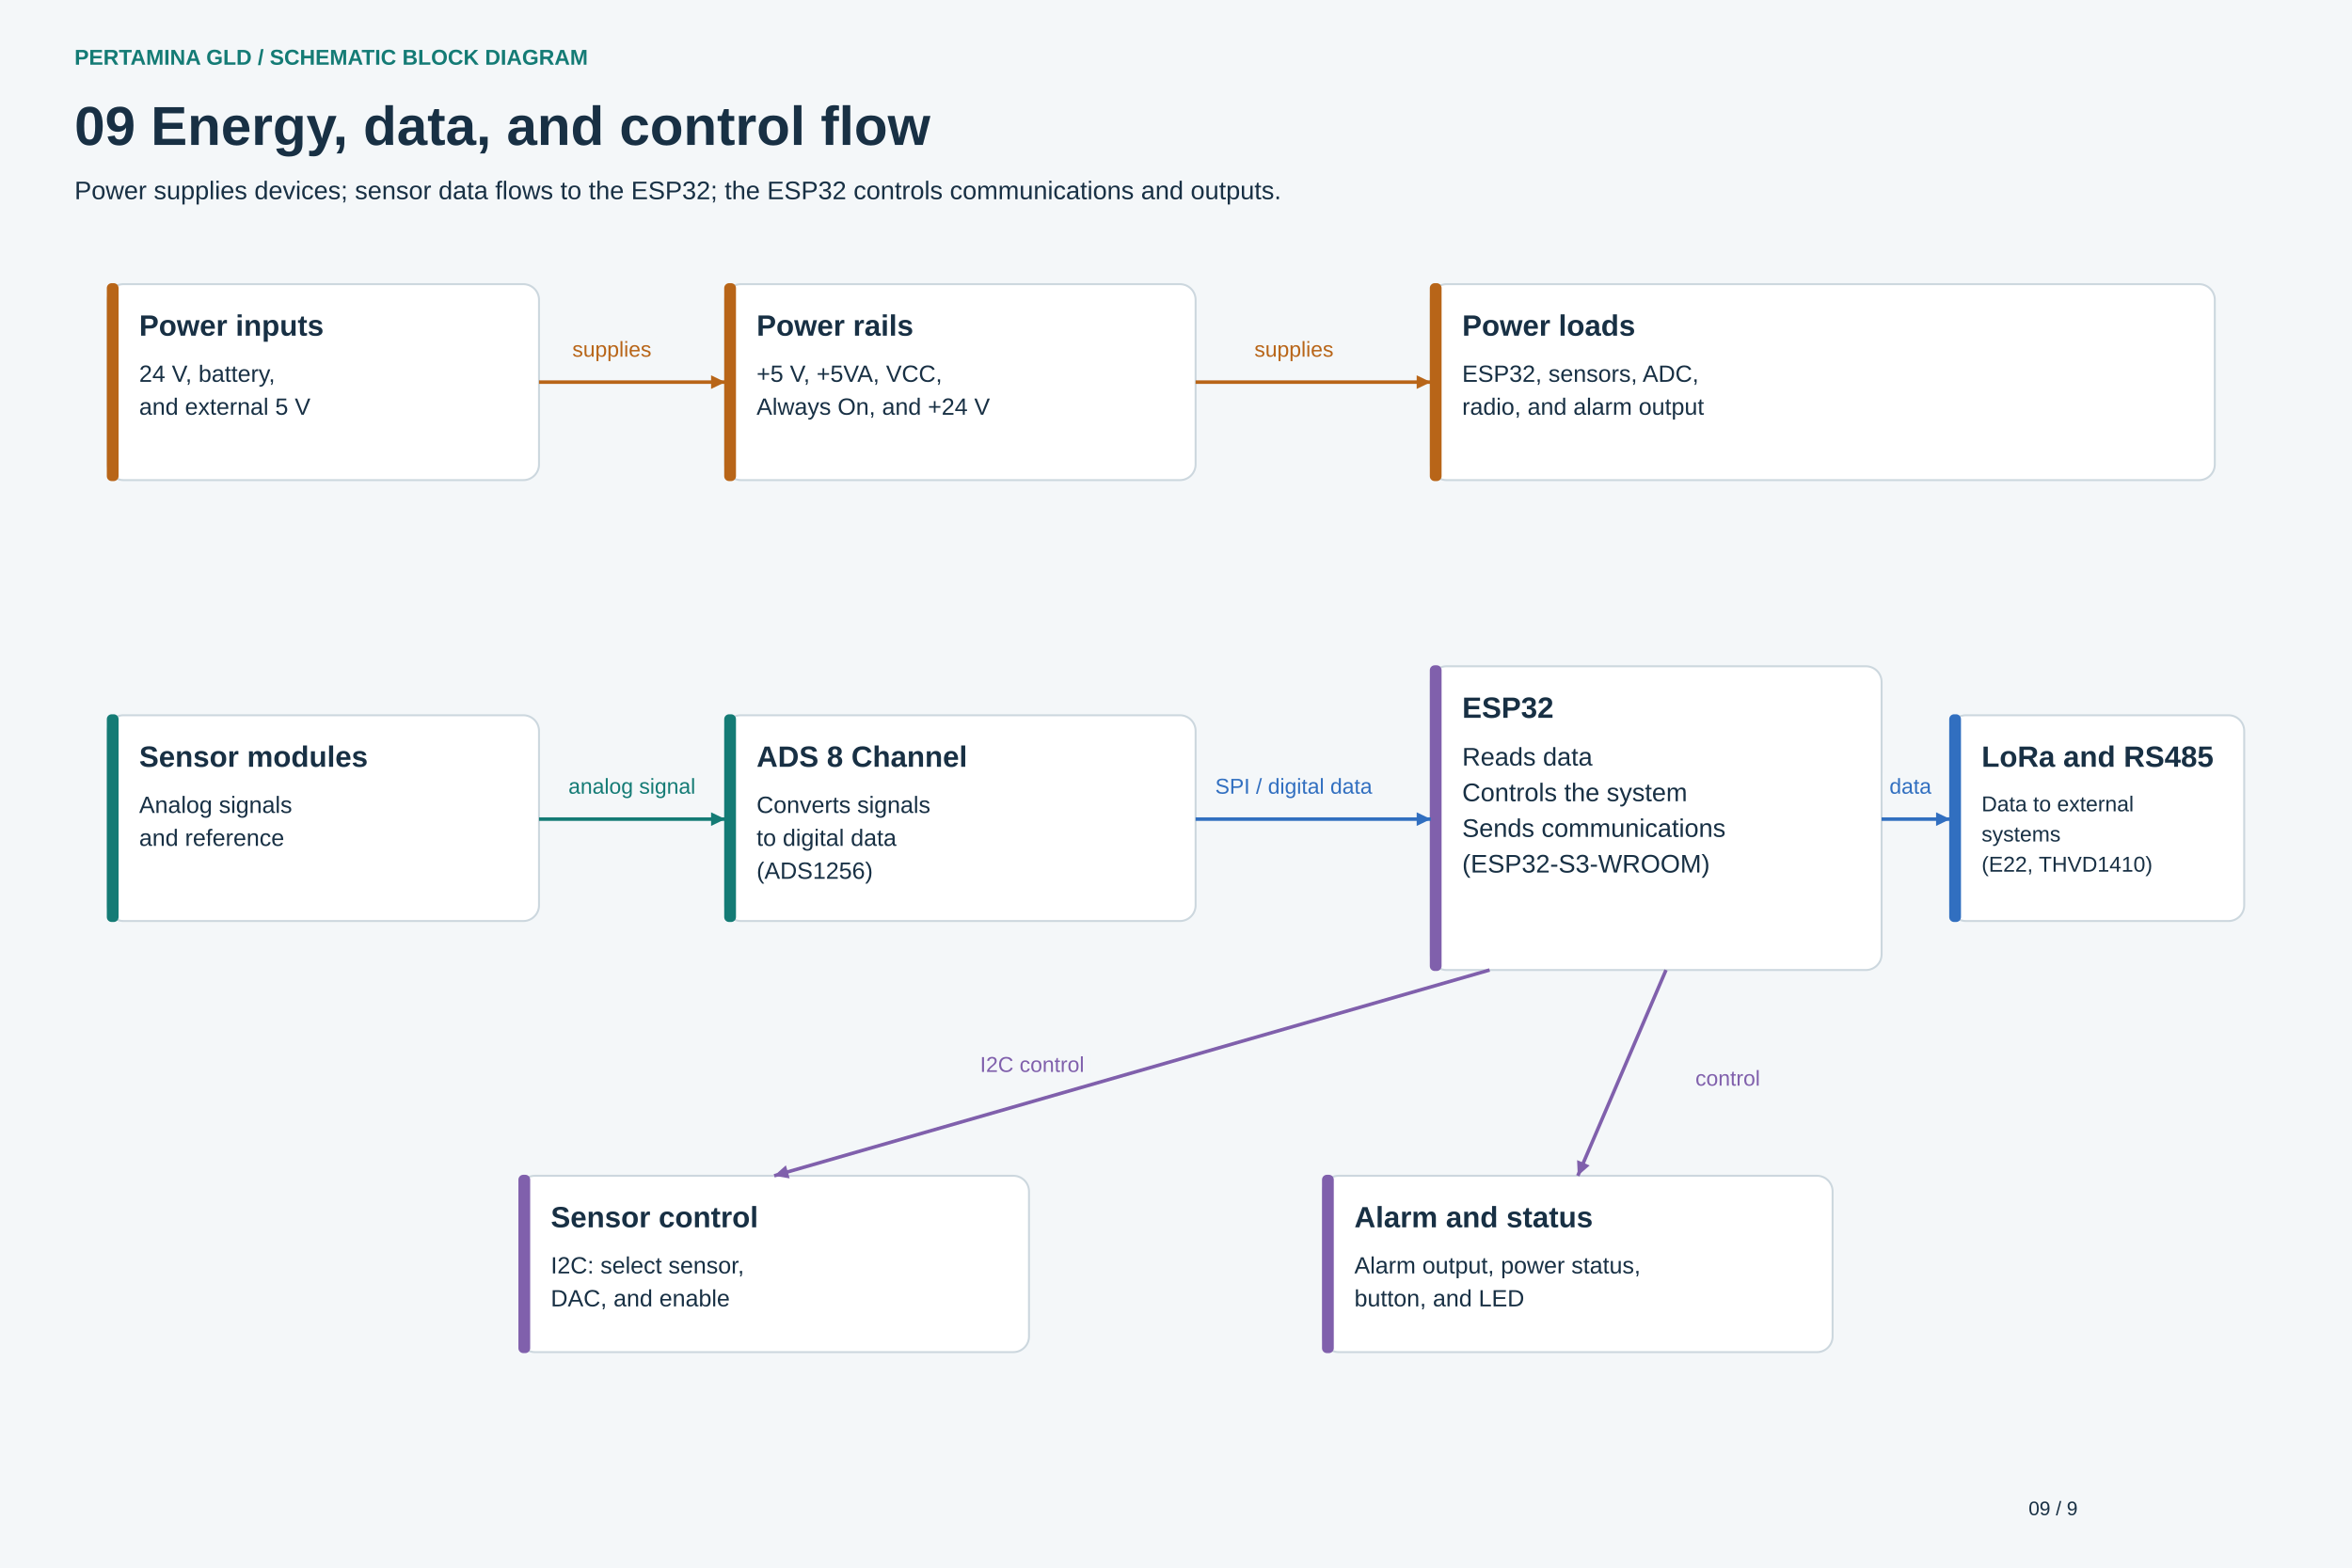
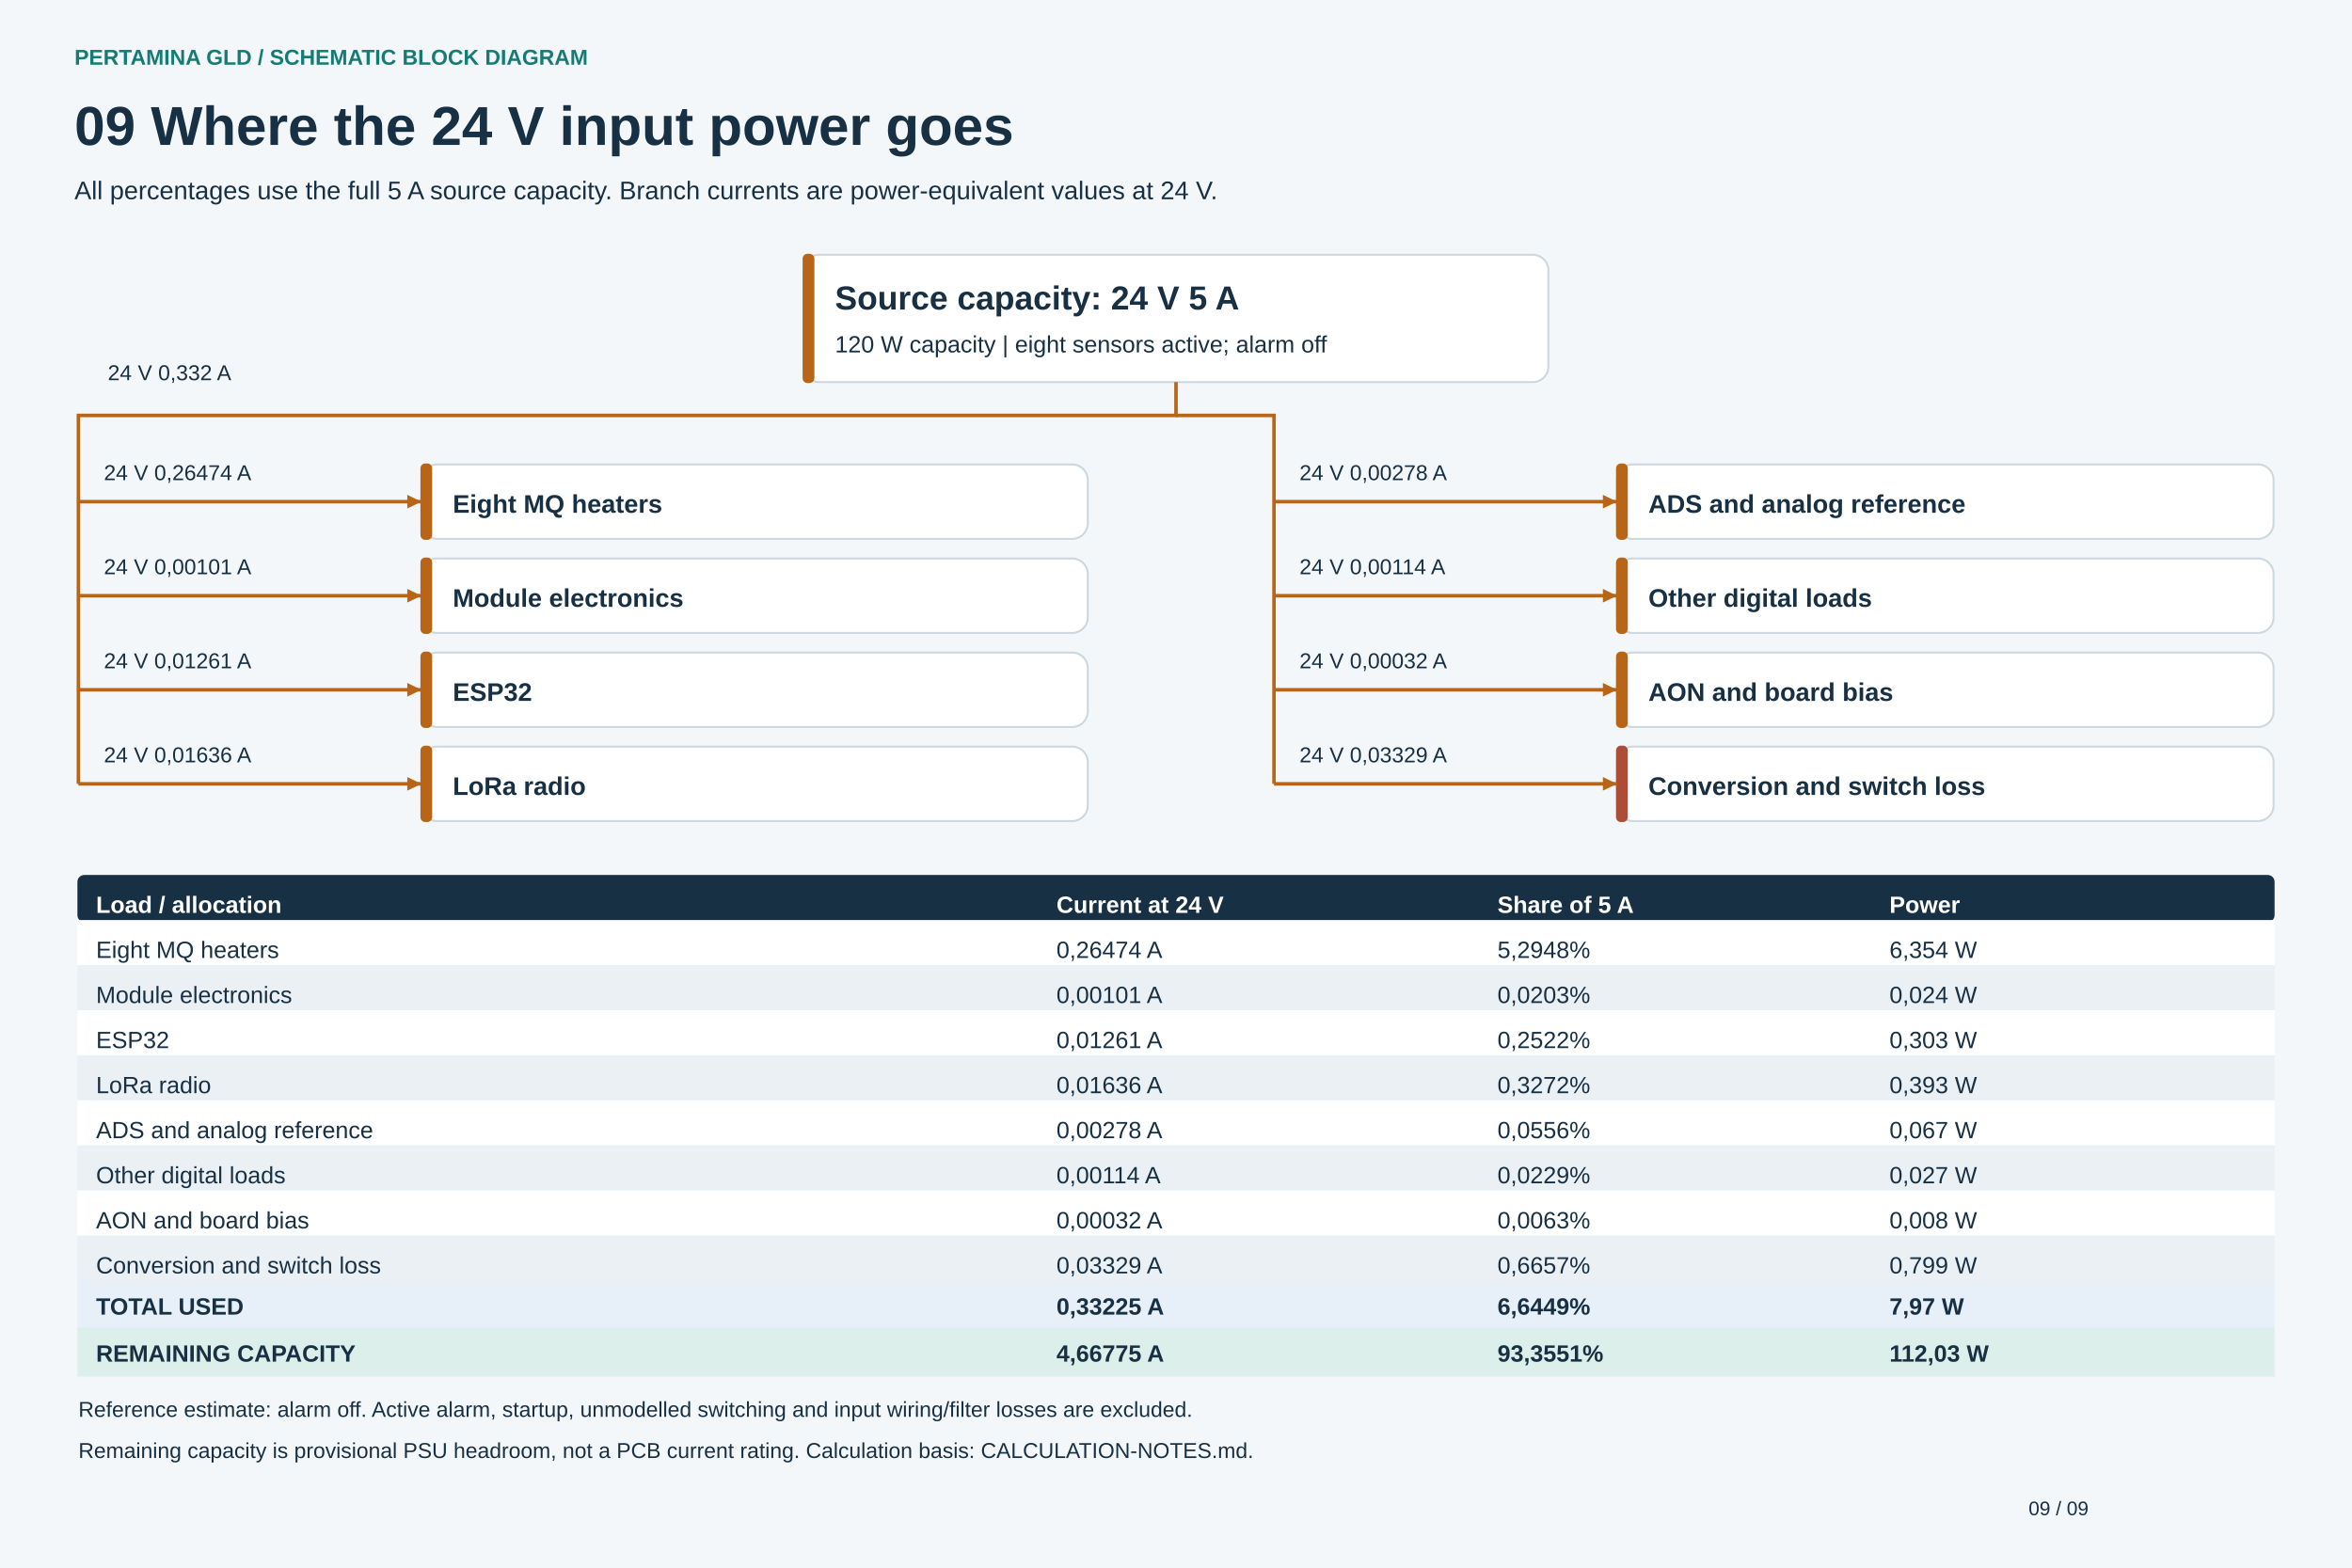
<svg xmlns="http://www.w3.org/2000/svg" viewBox="0 0 1200 800" width="1200" height="800">
  <rect x="0" y="0" width="1200" height="800" rx="0" fill="#F4F7F9" stroke="#F4F7F9" />
  <text x="38" y="33.02" font-family="Arial,sans-serif" font-size="11" font-weight="700" fill="#147B75">PERTAMINA GLD   /   SCHEMATIC BLOCK DIAGRAM</text>
-   <text x="38" y="73.96" font-family="Arial,sans-serif" font-size="28" font-weight="700" fill="#183044">09  Energy, data, and control flow</text>
-   <text x="38" y="101.66" font-family="Arial,sans-serif" font-size="13" font-weight="400" fill="#183044">Power supplies devices; sensor data flows to the ESP32; the ESP32 controls communications and outputs.</text>
-   <rect x="55" y="145" width="220" height="100" rx="8" fill="white" stroke="#CCD7DE" />
-   <rect x="55" y="145" width="5" height="100" rx="2" fill="#B86518" stroke="#B86518" />
-   <text x="71" y="171.3" font-family="Arial,sans-serif" font-size="15" font-weight="700" fill="#183044">Power inputs</text>
-   <text x="71" y="194.84" font-family="Arial,sans-serif" font-size="12" font-weight="400" fill="#183044">24 V, battery,</text>
-   <text x="71" y="211.64" font-family="Arial,sans-serif" font-size="12" font-weight="400" fill="#183044">and external 5 V</text>
-   <rect x="370" y="145" width="240" height="100" rx="8" fill="white" stroke="#CCD7DE" />
-   <rect x="370" y="145" width="5" height="100" rx="2" fill="#B86518" stroke="#B86518" />
-   <text x="386" y="171.3" font-family="Arial,sans-serif" font-size="15" font-weight="700" fill="#183044">Power rails</text>
-   <text x="386" y="194.84" font-family="Arial,sans-serif" font-size="12" font-weight="400" fill="#183044">+5 V, +5VA, VCC,</text>
-   <text x="386" y="211.64" font-family="Arial,sans-serif" font-size="12" font-weight="400" fill="#183044">Always On, and +24 V</text>
-   <rect x="730" y="145" width="400" height="100" rx="8" fill="white" stroke="#CCD7DE" />
-   <rect x="730" y="145" width="5" height="100" rx="2" fill="#B86518" stroke="#B86518" />
-   <text x="746" y="171.3" font-family="Arial,sans-serif" font-size="15" font-weight="700" fill="#183044">Power loads</text>
-   <text x="746" y="194.84" font-family="Arial,sans-serif" font-size="12" font-weight="400" fill="#183044">ESP32, sensors, ADC,</text>
-   <text x="746" y="211.64" font-family="Arial,sans-serif" font-size="12" font-weight="400" fill="#183044">radio, and alarm output</text>
-   <polyline points="275,195 370,195" fill="none" stroke="#B86518" stroke-width="1.8" />
-   <polygon points="370,195 362.796,198.48 362.796,191.52" fill="#B86518" />
-   <rect x="289" y="171" width="46.358" height="16" rx="2" fill="#F4F7F9" stroke="#F4F7F9" />
-   <text x="292" y="182.02" font-family="Arial,sans-serif" font-size="11" font-weight="400" fill="#B86518">supplies</text>
-   <polyline points="610,195 730,195" fill="none" stroke="#B86518" stroke-width="1.8" />
-   <polygon points="730,195 722.796,198.48 722.796,191.52" fill="#B86518" />
-   <rect x="637" y="171" width="46.358" height="16" rx="2" fill="#F4F7F9" stroke="#F4F7F9" />
-   <text x="640" y="182.02" font-family="Arial,sans-serif" font-size="11" font-weight="400" fill="#B86518">supplies</text>
-   <rect x="55" y="365" width="220" height="105" rx="8" fill="white" stroke="#CCD7DE" />
-   <rect x="55" y="365" width="5" height="105" rx="2" fill="#147B75" stroke="#147B75" />
-   <text x="71" y="391.3" font-family="Arial,sans-serif" font-size="15" font-weight="700" fill="#183044">Sensor modules</text>
-   <text x="71" y="414.84" font-family="Arial,sans-serif" font-size="12" font-weight="400" fill="#183044">Analog signals</text>
-   <text x="71" y="431.64" font-family="Arial,sans-serif" font-size="12" font-weight="400" fill="#183044">and reference</text>
-   <rect x="370" y="365" width="240" height="105" rx="8" fill="white" stroke="#CCD7DE" />
-   <rect x="370" y="365" width="5" height="105" rx="2" fill="#147B75" stroke="#147B75" />
-   <text x="386" y="391.3" font-family="Arial,sans-serif" font-size="15" font-weight="700" fill="#183044">ADS 8 Channel</text>
-   <text x="386" y="414.84" font-family="Arial,sans-serif" font-size="12" font-weight="400" fill="#183044">Converts signals</text>
-   <text x="386" y="431.64" font-family="Arial,sans-serif" font-size="12" font-weight="400" fill="#183044">to digital data</text>
-   <text x="386" y="448.44" font-family="Arial,sans-serif" font-size="12" font-weight="400" fill="#183044">(ADS1256)</text>
-   <rect x="730" y="340" width="230" height="155" rx="8" fill="white" stroke="#CCD7DE" />
-   <rect x="730" y="340" width="5" height="155" rx="2" fill="#8060AC" stroke="#8060AC" />
-   <text x="746" y="366.3" font-family="Arial,sans-serif" font-size="15" font-weight="700" fill="#183044">ESP32</text>
-   <text x="746" y="390.66" font-family="Arial,sans-serif" font-size="13" font-weight="400" fill="#183044">Reads data</text>
-   <text x="746" y="408.86" font-family="Arial,sans-serif" font-size="13" font-weight="400" fill="#183044">Controls the system</text>
-   <text x="746" y="427.06" font-family="Arial,sans-serif" font-size="13" font-weight="400" fill="#183044">Sends communications</text>
-   <text x="746" y="445.26" font-family="Arial,sans-serif" font-size="13" font-weight="400" fill="#183044">(ESP32-S3-WROOM)</text>
-   <polyline points="275,418 370,418" fill="none" stroke="#147B75" stroke-width="1.8" />
-   <polygon points="370,418 362.796,421.48 362.796,414.52" fill="#147B75" />
-   <rect x="287" y="394" width="70.829" height="16" rx="2" fill="#F4F7F9" stroke="#F4F7F9" />
-   <text x="290" y="405.02" font-family="Arial,sans-serif" font-size="11" font-weight="400" fill="#147B75">analog signal</text>
-   <polyline points="610,418 730,418" fill="none" stroke="#316FC0" stroke-width="1.8" />
-   <polygon points="730,418 722.796,421.48 722.796,414.52" fill="#316FC0" />
-   <rect x="617" y="394" width="86.104" height="16" rx="2" fill="#F4F7F9" stroke="#F4F7F9" />
-   <text x="620" y="405.02" font-family="Arial,sans-serif" font-size="11" font-weight="400" fill="#316FC0">SPI / digital data</text>
-   <rect x="995" y="365" width="150" height="105" rx="8" fill="white" stroke="#CCD7DE" />
-   <rect x="995" y="365" width="5" height="105" rx="2" fill="#316FC0" stroke="#316FC0" />
-   <text x="1011" y="391.3" font-family="Arial,sans-serif" font-size="15" font-weight="700" fill="#183044">LoRa and RS485</text>
-   <text x="1011" y="414.02" font-family="Arial,sans-serif" font-size="11" font-weight="400" fill="#183044">Data to external</text>
-   <text x="1011" y="429.42" font-family="Arial,sans-serif" font-size="11" font-weight="400" fill="#183044">systems</text>
-   <text x="1011" y="444.82" font-family="Arial,sans-serif" font-size="11" font-weight="400" fill="#183044">(E22, THVD1410)</text>
-   <polyline points="960,418 995,418" fill="none" stroke="#316FC0" stroke-width="1.8" />
-   <polygon points="995,418 987.796,421.48 987.796,414.52" fill="#316FC0" />
-   <rect x="961" y="394" width="27.409" height="16" rx="2" fill="#F4F7F9" stroke="#F4F7F9" />
-   <text x="964" y="405.02" font-family="Arial,sans-serif" font-size="11" font-weight="400" fill="#316FC0">data</text>
-   <rect x="265" y="600" width="260" height="90" rx="8" fill="white" stroke="#CCD7DE" />
-   <rect x="265" y="600" width="5" height="90" rx="2" fill="#8060AC" stroke="#8060AC" />
-   <text x="281" y="626.3" font-family="Arial,sans-serif" font-size="15" font-weight="700" fill="#183044">Sensor control</text>
-   <text x="281" y="649.84" font-family="Arial,sans-serif" font-size="12" font-weight="400" fill="#183044">I2C: select sensor,</text>
-   <text x="281" y="666.64" font-family="Arial,sans-serif" font-size="12" font-weight="400" fill="#183044">DAC, and enable</text>
-   <rect x="675" y="600" width="260" height="90" rx="8" fill="white" stroke="#CCD7DE" />
-   <rect x="675" y="600" width="5" height="90" rx="2" fill="#8060AC" stroke="#8060AC" />
-   <text x="691" y="626.3" font-family="Arial,sans-serif" font-size="15" font-weight="700" fill="#183044">Alarm and status</text>
-   <text x="691" y="649.84" font-family="Arial,sans-serif" font-size="12" font-weight="400" fill="#183044">Alarm output, power status,</text>
-   <text x="691" y="666.64" font-family="Arial,sans-serif" font-size="12" font-weight="400" fill="#183044">button, and LED</text>
-   <polyline points="760,495 395,600" fill="none" stroke="#8060AC" stroke-width="1.8" />
-   <polygon points="395,600 400.961,594.664 402.885,601.353" fill="#8060AC" />
-   <rect x="497" y="536" width="59.19" height="16" rx="2" fill="#F4F7F9" stroke="#F4F7F9" />
-   <text x="500" y="547.02" font-family="Arial,sans-serif" font-size="11" font-weight="400" fill="#8060AC">I2C control</text>
-   <polyline points="850,495 805,600" fill="none" stroke="#8060AC" stroke-width="1.8" />
-   <polygon points="805,600 804.639,592.008 811.036,594.75" fill="#8060AC" />
-   <rect x="862" y="543" width="39.016" height="16" rx="2" fill="#F4F7F9" stroke="#F4F7F9" />
-   <text x="865" y="554.02" font-family="Arial,sans-serif" font-size="11" font-weight="400" fill="#8060AC">control</text>
-   <text x="1035" y="773.2" font-family="Arial,sans-serif" font-size="10" font-weight="400" fill="#183044">09 / 9</text>
+   <text x="38" y="73.96" font-family="Arial,sans-serif" font-size="28" font-weight="700" fill="#183044">09  Where the 24 V input power goes</text>
+   <text x="38" y="101.66" font-family="Arial,sans-serif" font-size="13" font-weight="400" fill="#183044">All percentages use the full 5 A source capacity. Branch currents are power-equivalent values at 24 V.</text>
+   <rect x="410" y="130" width="380" height="65" rx="8" fill="white" stroke="#CCD7DE" />
+   <rect x="410" y="130" width="5" height="65" rx="2" fill="#B86518" stroke="#B86518" />
+   <text x="426" y="157.94" font-family="Arial,sans-serif" font-size="17" font-weight="700" fill="#183044">Source capacity: 24 V 5 A</text>
+   <text x="426" y="179.84" font-family="Arial,sans-serif" font-size="12" font-weight="400" fill="#183044">120 W capacity | eight sensors active; alarm off</text>
+   <polyline points="600,195 600,212 40,212 40,400" fill="none" stroke="#B86518" stroke-width="1.8" />
+   <rect x="52" y="183" width="69.604" height="15" rx="2" fill="#F4F7F9" stroke="#F4F7F9" />
+   <text x="55" y="194.02" font-family="Arial,sans-serif" font-size="11" font-weight="400" fill="#183044">24 V 0,332 A</text>
+   <polyline points="600,212 650,212 650,400" fill="none" stroke="#B86518" stroke-width="1.8" />
+   <rect x="215" y="237" width="340" height="38" rx="8" fill="white" stroke="#CCD7DE" />
+   <rect x="215" y="237" width="5" height="38" rx="2" fill="#B86518" stroke="#B86518" />
+   <text x="231" y="261.66" font-family="Arial,sans-serif" font-size="13" font-weight="700" fill="#183044">Eight MQ heaters</text>
+   <polyline points="40,256 215,256" fill="none" stroke="#B86518" stroke-width="1.8" />
+   <polygon points="215,256 207.796,259.48 207.796,252.52" fill="#B86518" />
+   <rect x="50" y="234" width="81.84" height="15" rx="2" fill="#F4F7F9" stroke="#F4F7F9" />
+   <text x="53" y="245.02" font-family="Arial,sans-serif" font-size="11" font-weight="400" fill="#183044">24 V 0,26474 A</text>
+   <rect x="215" y="285" width="340" height="38" rx="8" fill="white" stroke="#CCD7DE" />
+   <rect x="215" y="285" width="5" height="38" rx="2" fill="#B86518" stroke="#B86518" />
+   <text x="231" y="309.66" font-family="Arial,sans-serif" font-size="13" font-weight="700" fill="#183044">Module electronics</text>
+   <polyline points="40,304 215,304" fill="none" stroke="#B86518" stroke-width="1.8" />
+   <polygon points="215,304 207.796,307.48 207.796,300.52" fill="#B86518" />
+   <rect x="50" y="282" width="81.84" height="15" rx="2" fill="#F4F7F9" stroke="#F4F7F9" />
+   <text x="53" y="293.02" font-family="Arial,sans-serif" font-size="11" font-weight="400" fill="#183044">24 V 0,00101 A</text>
+   <rect x="215" y="333" width="340" height="38" rx="8" fill="white" stroke="#CCD7DE" />
+   <rect x="215" y="333" width="5" height="38" rx="2" fill="#B86518" stroke="#B86518" />
+   <text x="231" y="357.66" font-family="Arial,sans-serif" font-size="13" font-weight="700" fill="#183044">ESP32</text>
+   <polyline points="40,352 215,352" fill="none" stroke="#B86518" stroke-width="1.8" />
+   <polygon points="215,352 207.796,355.48 207.796,348.52" fill="#B86518" />
+   <rect x="50" y="330" width="81.84" height="15" rx="2" fill="#F4F7F9" stroke="#F4F7F9" />
+   <text x="53" y="341.02" font-family="Arial,sans-serif" font-size="11" font-weight="400" fill="#183044">24 V 0,01261 A</text>
+   <rect x="215" y="381" width="340" height="38" rx="8" fill="white" stroke="#CCD7DE" />
+   <rect x="215" y="381" width="5" height="38" rx="2" fill="#B86518" stroke="#B86518" />
+   <text x="231" y="405.66" font-family="Arial,sans-serif" font-size="13" font-weight="700" fill="#183044">LoRa radio</text>
+   <polyline points="40,400 215,400" fill="none" stroke="#B86518" stroke-width="1.8" />
+   <polygon points="215,400 207.796,403.48 207.796,396.52" fill="#B86518" />
+   <rect x="50" y="378" width="81.84" height="15" rx="2" fill="#F4F7F9" stroke="#F4F7F9" />
+   <text x="53" y="389.02" font-family="Arial,sans-serif" font-size="11" font-weight="400" fill="#183044">24 V 0,01636 A</text>
+   <rect x="825" y="237" width="335" height="38" rx="8" fill="white" stroke="#CCD7DE" />
+   <rect x="825" y="237" width="5" height="38" rx="2" fill="#B86518" stroke="#B86518" />
+   <text x="841" y="261.66" font-family="Arial,sans-serif" font-size="13" font-weight="700" fill="#183044">ADS and analog reference</text>
+   <polyline points="650,256 825,256" fill="none" stroke="#B86518" stroke-width="1.8" />
+   <polygon points="825,256 817.796,259.48 817.796,252.52" fill="#B86518" />
+   <rect x="660" y="234" width="81.84" height="15" rx="2" fill="#F4F7F9" stroke="#F4F7F9" />
+   <text x="663" y="245.02" font-family="Arial,sans-serif" font-size="11" font-weight="400" fill="#183044">24 V 0,00278 A</text>
+   <rect x="825" y="285" width="335" height="38" rx="8" fill="white" stroke="#CCD7DE" />
+   <rect x="825" y="285" width="5" height="38" rx="2" fill="#B86518" stroke="#B86518" />
+   <text x="841" y="309.66" font-family="Arial,sans-serif" font-size="13" font-weight="700" fill="#183044">Other digital loads</text>
+   <polyline points="650,304 825,304" fill="none" stroke="#B86518" stroke-width="1.8" />
+   <polygon points="825,304 817.796,307.48 817.796,300.52" fill="#B86518" />
+   <rect x="660" y="282" width="81.84" height="15" rx="2" fill="#F4F7F9" stroke="#F4F7F9" />
+   <text x="663" y="293.02" font-family="Arial,sans-serif" font-size="11" font-weight="400" fill="#183044">24 V 0,00114 A</text>
+   <rect x="825" y="333" width="335" height="38" rx="8" fill="white" stroke="#CCD7DE" />
+   <rect x="825" y="333" width="5" height="38" rx="2" fill="#B86518" stroke="#B86518" />
+   <text x="841" y="357.66" font-family="Arial,sans-serif" font-size="13" font-weight="700" fill="#183044">AON and board bias</text>
+   <polyline points="650,352 825,352" fill="none" stroke="#B86518" stroke-width="1.8" />
+   <polygon points="825,352 817.796,355.48 817.796,348.52" fill="#B86518" />
+   <rect x="660" y="330" width="81.84" height="15" rx="2" fill="#F4F7F9" stroke="#F4F7F9" />
+   <text x="663" y="341.02" font-family="Arial,sans-serif" font-size="11" font-weight="400" fill="#183044">24 V 0,00032 A</text>
+   <rect x="825" y="381" width="335" height="38" rx="8" fill="white" stroke="#CCD7DE" />
+   <rect x="825" y="381" width="5" height="38" rx="2" fill="#AD4D35" stroke="#AD4D35" />
+   <text x="841" y="405.66" font-family="Arial,sans-serif" font-size="13" font-weight="700" fill="#183044">Conversion and switch loss</text>
+   <polyline points="650,400 825,400" fill="none" stroke="#B86518" stroke-width="1.8" />
+   <polygon points="825,400 817.796,403.48 817.796,396.52" fill="#B86518" />
+   <rect x="660" y="378" width="81.84" height="15" rx="2" fill="#F4F7F9" stroke="#F4F7F9" />
+   <text x="663" y="389.02" font-family="Arial,sans-serif" font-size="11" font-weight="400" fill="#183044">24 V 0,03329 A</text>
+   <rect x="40" y="447" width="1120" height="23" rx="3" fill="#183044" stroke="#183044" />
+   <text x="49" y="465.84" font-family="Arial,sans-serif" font-size="12" font-weight="700" fill="white">Load / allocation</text>
+   <text x="539" y="465.84" font-family="Arial,sans-serif" font-size="12" font-weight="700" fill="white">Current at 24 V</text>
+   <text x="764" y="465.84" font-family="Arial,sans-serif" font-size="12" font-weight="700" fill="white">Share of 5 A</text>
+   <text x="964" y="465.84" font-family="Arial,sans-serif" font-size="12" font-weight="700" fill="white">Power</text>
+   <rect x="40" y="470" width="1120" height="23" rx="0" fill="white" stroke="white" />
+   <text x="49" y="488.84" font-family="Arial,sans-serif" font-size="12" font-weight="400" fill="#183044">Eight MQ heaters</text>
+   <text x="539" y="488.84" font-family="Arial,sans-serif" font-size="12" font-weight="400" fill="#183044">0,26474 A</text>
+   <text x="764" y="488.84" font-family="Arial,sans-serif" font-size="12" font-weight="400" fill="#183044">5,2948%</text>
+   <text x="964" y="488.84" font-family="Arial,sans-serif" font-size="12" font-weight="400" fill="#183044">6,354 W</text>
+   <rect x="40" y="493" width="1120" height="23" rx="0" fill="#EAF0F4" stroke="#EAF0F4" />
+   <text x="49" y="511.84" font-family="Arial,sans-serif" font-size="12" font-weight="400" fill="#183044">Module electronics</text>
+   <text x="539" y="511.84" font-family="Arial,sans-serif" font-size="12" font-weight="400" fill="#183044">0,00101 A</text>
+   <text x="764" y="511.84" font-family="Arial,sans-serif" font-size="12" font-weight="400" fill="#183044">0,0203%</text>
+   <text x="964" y="511.84" font-family="Arial,sans-serif" font-size="12" font-weight="400" fill="#183044">0,024 W</text>
+   <rect x="40" y="516" width="1120" height="23" rx="0" fill="white" stroke="white" />
+   <text x="49" y="534.84" font-family="Arial,sans-serif" font-size="12" font-weight="400" fill="#183044">ESP32</text>
+   <text x="539" y="534.84" font-family="Arial,sans-serif" font-size="12" font-weight="400" fill="#183044">0,01261 A</text>
+   <text x="764" y="534.84" font-family="Arial,sans-serif" font-size="12" font-weight="400" fill="#183044">0,2522%</text>
+   <text x="964" y="534.84" font-family="Arial,sans-serif" font-size="12" font-weight="400" fill="#183044">0,303 W</text>
+   <rect x="40" y="539" width="1120" height="23" rx="0" fill="#EAF0F4" stroke="#EAF0F4" />
+   <text x="49" y="557.84" font-family="Arial,sans-serif" font-size="12" font-weight="400" fill="#183044">LoRa radio</text>
+   <text x="539" y="557.84" font-family="Arial,sans-serif" font-size="12" font-weight="400" fill="#183044">0,01636 A</text>
+   <text x="764" y="557.84" font-family="Arial,sans-serif" font-size="12" font-weight="400" fill="#183044">0,3272%</text>
+   <text x="964" y="557.84" font-family="Arial,sans-serif" font-size="12" font-weight="400" fill="#183044">0,393 W</text>
+   <rect x="40" y="562" width="1120" height="23" rx="0" fill="white" stroke="white" />
+   <text x="49" y="580.84" font-family="Arial,sans-serif" font-size="12" font-weight="400" fill="#183044">ADS and analog reference</text>
+   <text x="539" y="580.84" font-family="Arial,sans-serif" font-size="12" font-weight="400" fill="#183044">0,00278 A</text>
+   <text x="764" y="580.84" font-family="Arial,sans-serif" font-size="12" font-weight="400" fill="#183044">0,0556%</text>
+   <text x="964" y="580.84" font-family="Arial,sans-serif" font-size="12" font-weight="400" fill="#183044">0,067 W</text>
+   <rect x="40" y="585" width="1120" height="23" rx="0" fill="#EAF0F4" stroke="#EAF0F4" />
+   <text x="49" y="603.84" font-family="Arial,sans-serif" font-size="12" font-weight="400" fill="#183044">Other digital loads</text>
+   <text x="539" y="603.84" font-family="Arial,sans-serif" font-size="12" font-weight="400" fill="#183044">0,00114 A</text>
+   <text x="764" y="603.84" font-family="Arial,sans-serif" font-size="12" font-weight="400" fill="#183044">0,0229%</text>
+   <text x="964" y="603.84" font-family="Arial,sans-serif" font-size="12" font-weight="400" fill="#183044">0,027 W</text>
+   <rect x="40" y="608" width="1120" height="23" rx="0" fill="white" stroke="white" />
+   <text x="49" y="626.84" font-family="Arial,sans-serif" font-size="12" font-weight="400" fill="#183044">AON and board bias</text>
+   <text x="539" y="626.84" font-family="Arial,sans-serif" font-size="12" font-weight="400" fill="#183044">0,00032 A</text>
+   <text x="764" y="626.84" font-family="Arial,sans-serif" font-size="12" font-weight="400" fill="#183044">0,0063%</text>
+   <text x="964" y="626.84" font-family="Arial,sans-serif" font-size="12" font-weight="400" fill="#183044">0,008 W</text>
+   <rect x="40" y="631" width="1120" height="23" rx="0" fill="#EAF0F4" stroke="#EAF0F4" />
+   <text x="49" y="649.84" font-family="Arial,sans-serif" font-size="12" font-weight="400" fill="#183044">Conversion and switch loss</text>
+   <text x="539" y="649.84" font-family="Arial,sans-serif" font-size="12" font-weight="400" fill="#183044">0,03329 A</text>
+   <text x="764" y="649.84" font-family="Arial,sans-serif" font-size="12" font-weight="400" fill="#183044">0,6657%</text>
+   <text x="964" y="649.84" font-family="Arial,sans-serif" font-size="12" font-weight="400" fill="#183044">0,799 W</text>
+   <rect x="40" y="654" width="1120" height="24" rx="0" fill="#E7EFF8" stroke="#E7EFF8" />
+   <text x="49" y="670.84" font-family="Arial,sans-serif" font-size="12" font-weight="700" fill="#183044">TOTAL USED</text>
+   <text x="539" y="670.84" font-family="Arial,sans-serif" font-size="12" font-weight="700" fill="#183044">0,33225 A</text>
+   <text x="764" y="670.84" font-family="Arial,sans-serif" font-size="12" font-weight="700" fill="#183044">6,6449%</text>
+   <text x="964" y="670.84" font-family="Arial,sans-serif" font-size="12" font-weight="700" fill="#183044">7,97 W</text>
+   <rect x="40" y="678" width="1120" height="24" rx="0" fill="#DDEFEA" stroke="#DDEFEA" />
+   <text x="49" y="694.84" font-family="Arial,sans-serif" font-size="12" font-weight="700" fill="#183044">REMAINING CAPACITY</text>
+   <text x="539" y="694.84" font-family="Arial,sans-serif" font-size="12" font-weight="700" fill="#183044">4,66775 A</text>
+   <text x="764" y="694.84" font-family="Arial,sans-serif" font-size="12" font-weight="700" fill="#183044">93,3551%</text>
+   <text x="964" y="694.84" font-family="Arial,sans-serif" font-size="12" font-weight="700" fill="#183044">112,03 W</text>
+   <rect x="37" y="712" width="575.212" height="15" rx="2" fill="#F4F7F9" stroke="#F4F7F9" />
+   <text x="40" y="723.02" font-family="Arial,sans-serif" font-size="11" font-weight="400" fill="#183044">Reference estimate: alarm off. Active alarm, startup, unmodelled switching and input wiring/filter losses are excluded.</text>
+   <rect x="37" y="733" width="606.354" height="15" rx="2" fill="#F4F7F9" stroke="#F4F7F9" />
+   <text x="40" y="744.02" font-family="Arial,sans-serif" font-size="11" font-weight="400" fill="#183044">Remaining capacity is provisional PSU headroom, not a PCB current rating. Calculation basis: CALCULATION-NOTES.md.</text>
+   <text x="1035" y="773.2" font-family="Arial,sans-serif" font-size="10" font-weight="400" fill="#183044">09 / 09</text>
</svg>
